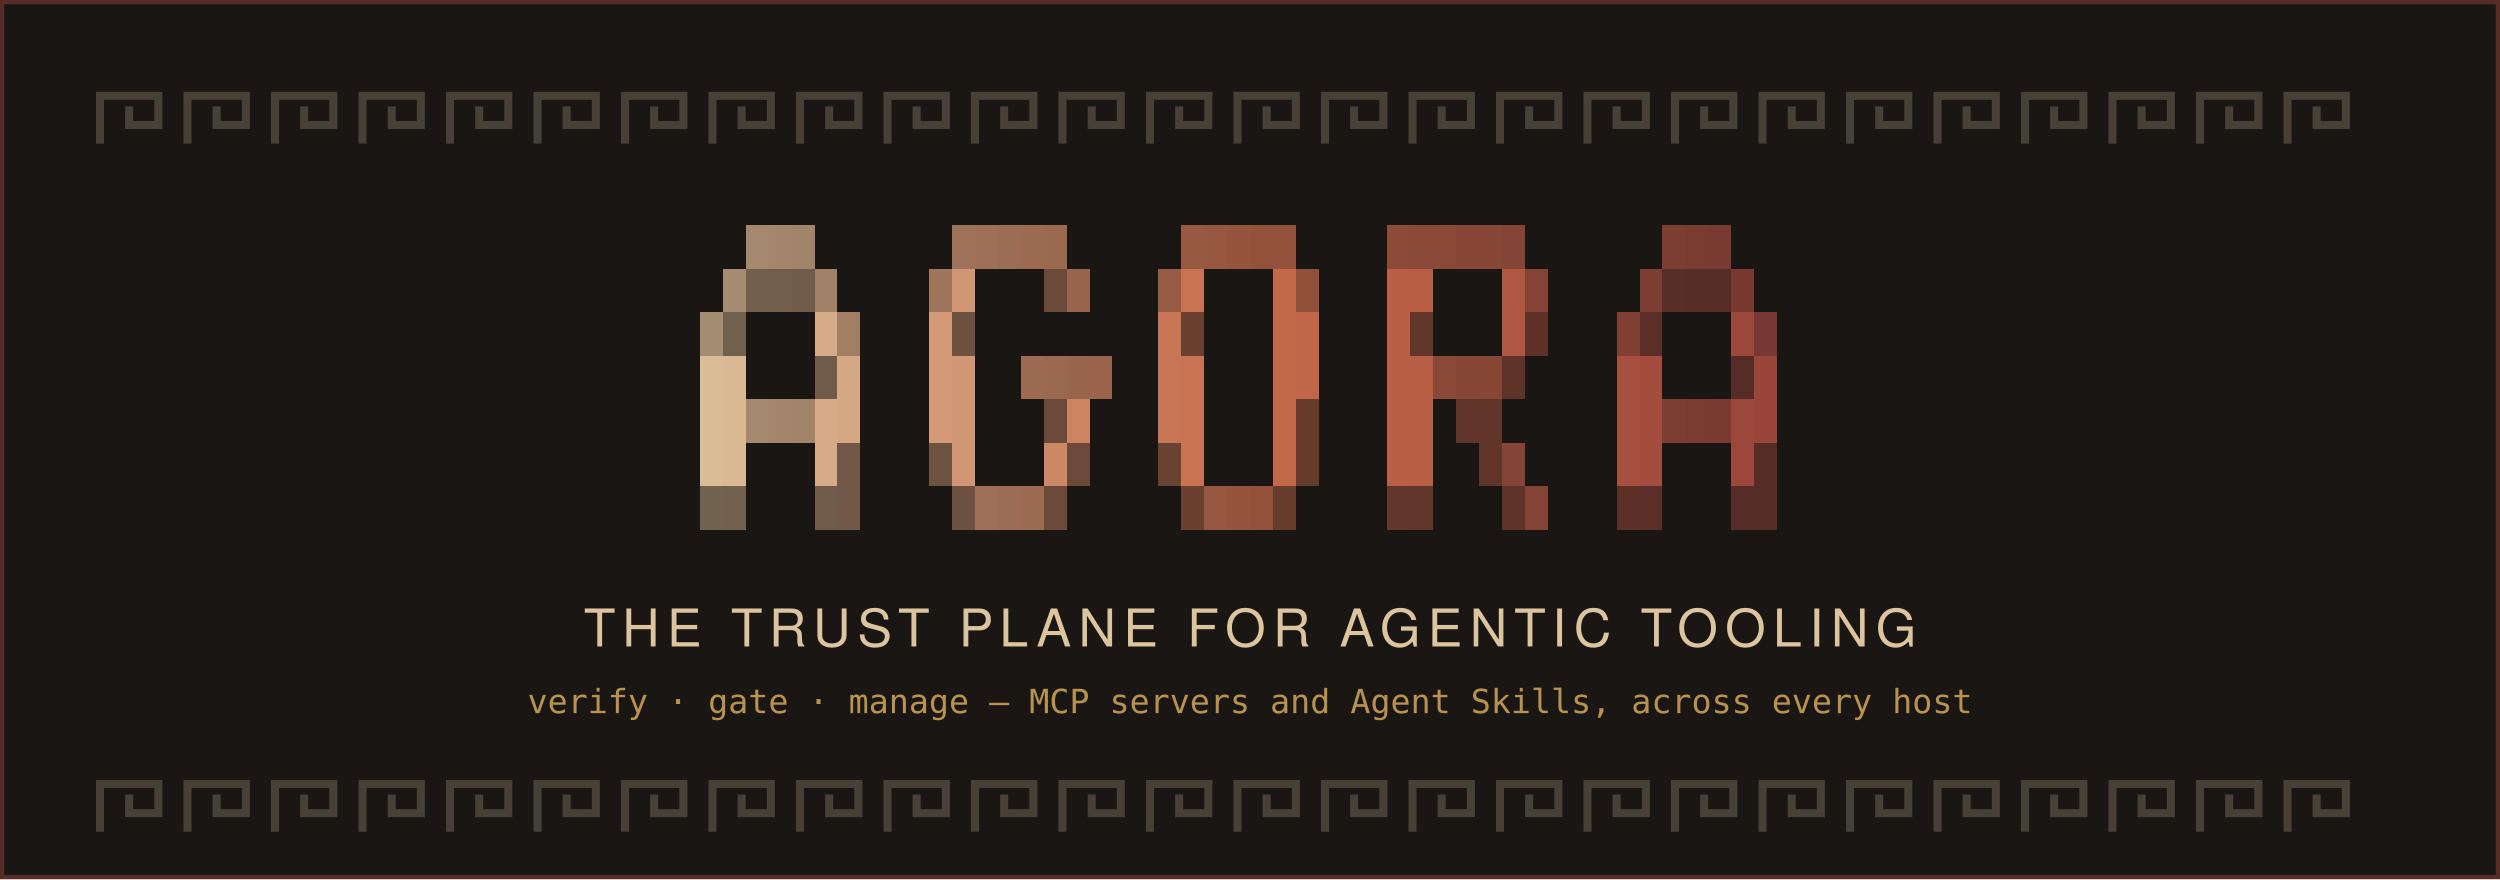
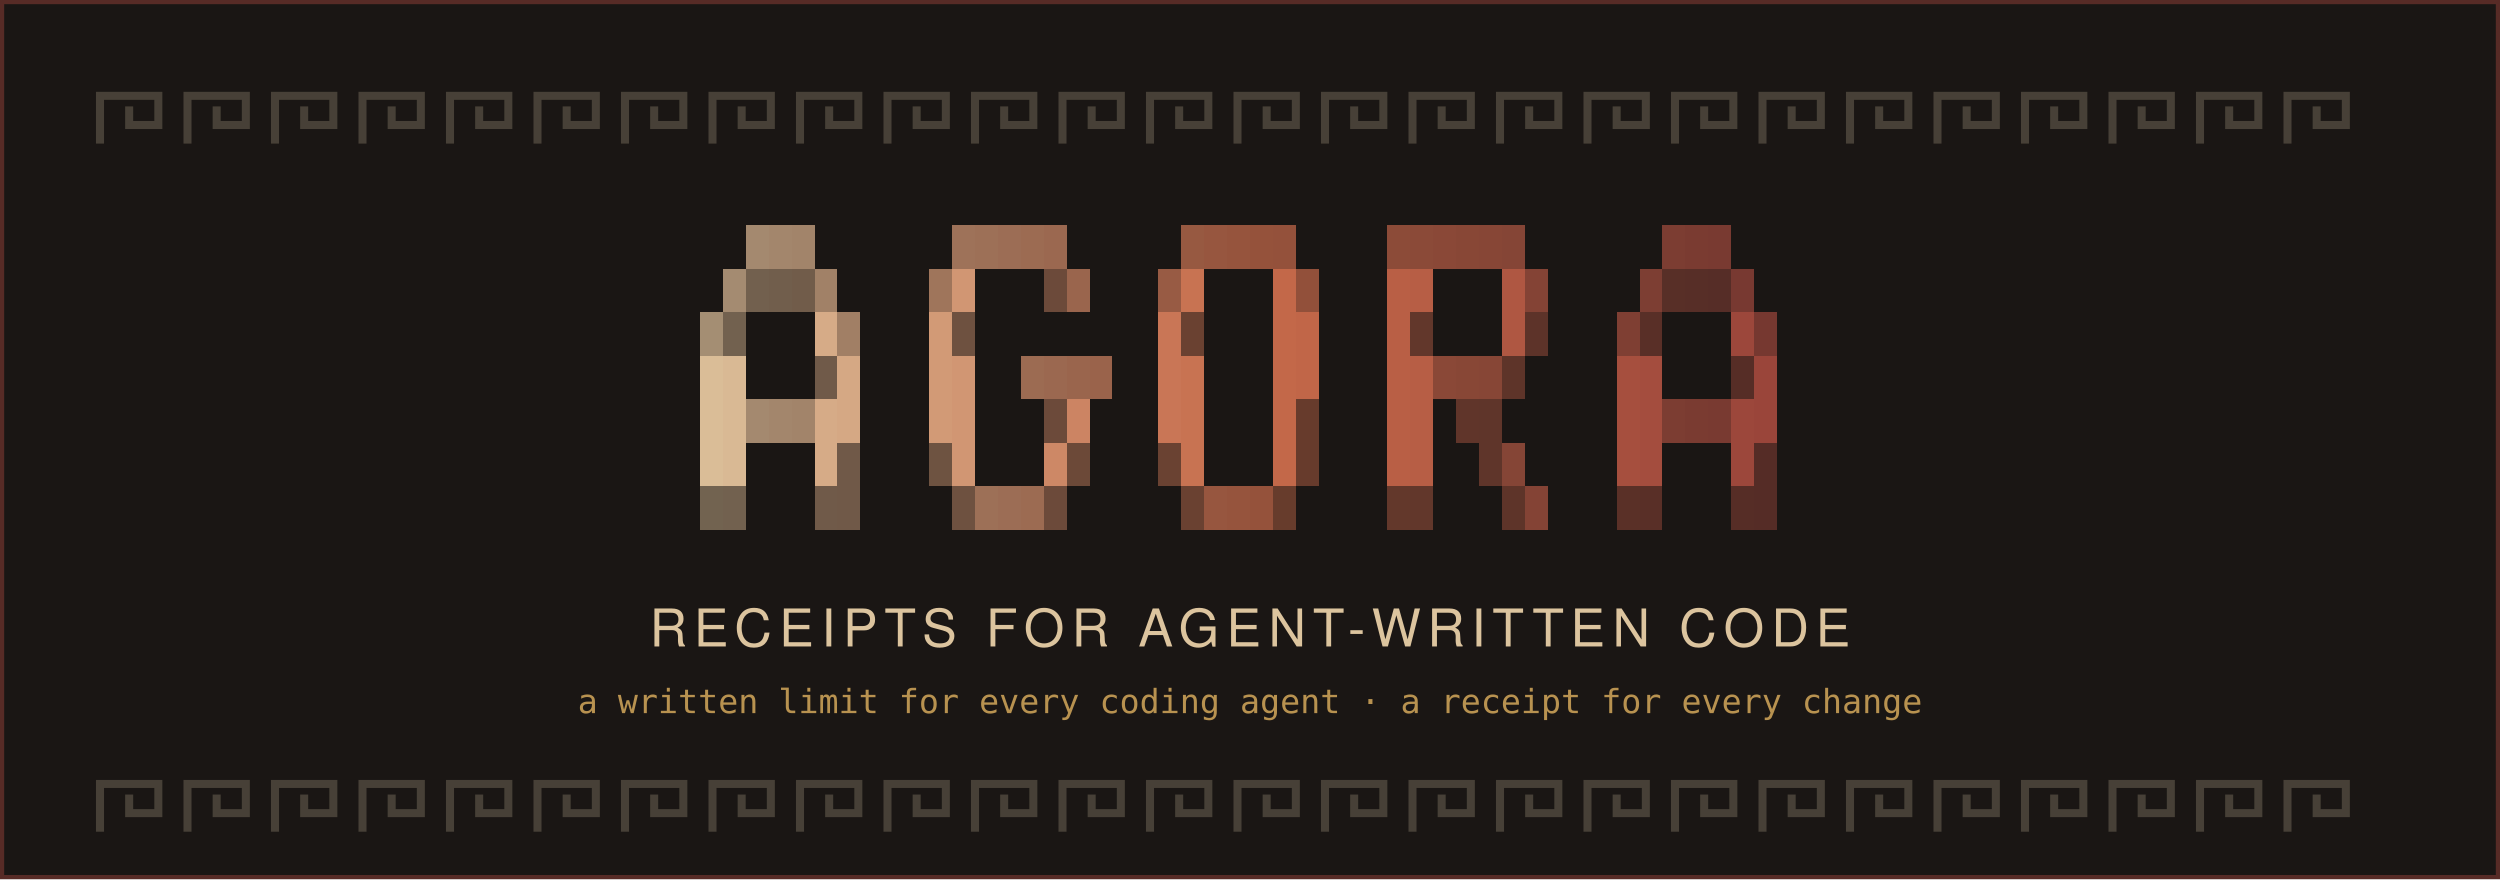
<svg xmlns="http://www.w3.org/2000/svg" viewBox="0 0 1200 422" role="img" aria-label="Agora — the trust plane for agentic tooling">
  <rect width="1200" height="422" fill="#1A1614" />
  <rect x="1" y="1" width="1198" height="420" fill="none" stroke="#944038" stroke-width="2" opacity="0.5" />
  <path d="M 48 67 V 46 H 76 V 60 H 62 V 53 M 90 67 V 46 H 118 V 60 H 104 V 53 M 132 67 V 46 H 160 V 60 H 146 V 53 M 174 67 V 46 H 202 V 60 H 188 V 53 M 216 67 V 46 H 244 V 60 H 230 V 53 M 258 67 V 46 H 286 V 60 H 272 V 53 M 300 67 V 46 H 328 V 60 H 314 V 53 M 342 67 V 46 H 370 V 60 H 356 V 53 M 384 67 V 46 H 412 V 60 H 398 V 53 M 426 67 V 46 H 454 V 60 H 440 V 53 M 468 67 V 46 H 496 V 60 H 482 V 53 M 510 67 V 46 H 538 V 60 H 524 V 53 M 552 67 V 46 H 580 V 60 H 566 V 53 M 594 67 V 46 H 622 V 60 H 608 V 53 M 636 67 V 46 H 664 V 60 H 650 V 53 M 678 67 V 46 H 706 V 60 H 692 V 53 M 720 67 V 46 H 748 V 60 H 734 V 53 M 762 67 V 46 H 790 V 60 H 776 V 53 M 804 67 V 46 H 832 V 60 H 818 V 53 M 846 67 V 46 H 874 V 60 H 860 V 53 M 888 67 V 46 H 916 V 60 H 902 V 53 M 930 67 V 46 H 958 V 60 H 944 V 53 M 972 67 V 46 H 1000 V 60 H 986 V 53 M 1014 67 V 46 H 1042 V 60 H 1028 V 53 M 1056 67 V 46 H 1084 V 60 H 1070 V 53 M 1098 67 V 46 H 1126 V 60 H 1112 V 53" fill="none" stroke="#6B6253" stroke-width="3.85" opacity="0.55" stroke-linecap="square" />
  <g transform="translate(314 108)" shape-rendering="crispEdges">
    <rect x="44.00" y="0.00" width="11.00" height="20.90" fill="#d9b691" opacity="0.72" />
    <rect x="55.00" y="0.00" width="11.00" height="20.90" fill="#d8b28e" opacity="0.72" />
    <rect x="66.00" y="0.00" width="11.00" height="20.90" fill="#d7af8a" opacity="0.72" />
    <rect x="143.00" y="0.00" width="11.00" height="20.90" fill="#d19673" opacity="0.72" />
    <rect x="154.00" y="0.00" width="11.00" height="20.90" fill="#d09370" opacity="0.72" />
    <rect x="165.00" y="0.00" width="11.00" height="20.90" fill="#cf8f6d" opacity="0.72" />
    <rect x="176.00" y="0.00" width="11.00" height="20.90" fill="#ce8c69" opacity="0.72" />
    <rect x="187.00" y="0.00" width="11.00" height="20.90" fill="#cd8866" opacity="0.72" />
    <rect x="253.00" y="0.00" width="11.00" height="20.90" fill="#c87352" opacity="0.72" />
    <rect x="264.00" y="0.00" width="11.00" height="20.90" fill="#c76f4f" opacity="0.72" />
    <rect x="275.00" y="0.00" width="11.00" height="20.90" fill="#c66c4c" opacity="0.72" />
    <rect x="286.00" y="0.00" width="11.00" height="20.90" fill="#c5694a" opacity="0.72" />
    <rect x="297.00" y="0.00" width="11.00" height="20.90" fill="#c36849" opacity="0.72" />
    <rect x="352.00" y="0.00" width="11.00" height="20.90" fill="#b95f45" opacity="0.72" />
    <rect x="363.00" y="0.00" width="11.00" height="20.90" fill="#b75e45" opacity="0.72" />
    <rect x="374.00" y="0.00" width="11.00" height="20.90" fill="#b55c44" opacity="0.72" />
    <rect x="385.00" y="0.00" width="11.00" height="20.90" fill="#b35a43" opacity="0.72" />
    <rect x="396.00" y="0.00" width="11.00" height="20.90" fill="#b15943" opacity="0.72" />
    <rect x="407.00" y="0.00" width="11.00" height="20.90" fill="#af5742" opacity="0.72" />
    <rect x="484.00" y="0.00" width="11.00" height="20.90" fill="#a24c3d" opacity="0.72" />
    <rect x="495.00" y="0.00" width="11.00" height="20.90" fill="#a04a3c" opacity="0.72" />
    <rect x="506.00" y="0.00" width="11.00" height="20.90" fill="#9e483c" opacity="0.72" />
    <rect x="33.00" y="20.90" width="11.00" height="20.90" fill="#d9b994" opacity="0.72" />
    <rect x="44.00" y="20.90" width="11.00" height="20.90" fill="#d9b691" opacity="0.46" />
    <rect x="55.00" y="20.90" width="11.00" height="20.90" fill="#d8b28e" opacity="0.46" />
    <rect x="66.00" y="20.90" width="11.00" height="20.90" fill="#d7af8a" opacity="0.46" />
    <rect x="77.00" y="20.90" width="11.00" height="20.90" fill="#d6ab87" opacity="0.72" />
    <rect x="132.00" y="20.90" width="11.00" height="20.90" fill="#d29a76" opacity="0.72" />
    <rect x="143.00" y="20.90" width="11.00" height="20.90" fill="#d19673" opacity="1" />
    <rect x="187.00" y="20.90" width="11.00" height="20.90" fill="#cd8866" opacity="0.46" />
    <rect x="198.00" y="20.90" width="11.00" height="20.90" fill="#cc8463" opacity="0.72" />
    <rect x="242.00" y="20.90" width="11.00" height="20.90" fill="#c97656" opacity="0.72" />
    <rect x="253.00" y="20.90" width="11.00" height="20.90" fill="#c87352" opacity="1" />
    <rect x="297.00" y="20.90" width="11.00" height="20.90" fill="#c36849" opacity="1" />
    <rect x="308.00" y="20.90" width="11.00" height="20.90" fill="#c16648" opacity="0.72" />
    <rect x="352.00" y="20.90" width="11.00" height="20.90" fill="#b95f45" opacity="1" />
    <rect x="363.00" y="20.90" width="11.00" height="20.90" fill="#b75e45" opacity="1" />
    <rect x="407.00" y="20.90" width="11.00" height="20.90" fill="#af5742" opacity="1" />
    <rect x="418.00" y="20.90" width="11.00" height="20.90" fill="#ad5541" opacity="0.72" />
    <rect x="473.00" y="20.90" width="11.00" height="20.90" fill="#a44d3e" opacity="0.72" />
    <rect x="484.00" y="20.90" width="11.00" height="20.90" fill="#a24c3d" opacity="0.46" />
    <rect x="495.00" y="20.90" width="11.00" height="20.90" fill="#a04a3c" opacity="0.46" />
    <rect x="506.00" y="20.90" width="11.00" height="20.90" fill="#9e483c" opacity="0.46" />
    <rect x="517.00" y="20.90" width="11.00" height="20.90" fill="#9c473b" opacity="0.72" />
    <rect x="22.00" y="41.80" width="11.00" height="20.90" fill="#dabd97" opacity="0.72" />
    <rect x="33.00" y="41.80" width="11.00" height="20.90" fill="#d9b994" opacity="0.46" />
    <rect x="77.00" y="41.80" width="11.00" height="20.90" fill="#d6ab87" opacity="1" />
    <rect x="88.00" y="41.80" width="11.00" height="20.90" fill="#d5a884" opacity="0.72" />
    <rect x="132.00" y="41.80" width="11.00" height="20.90" fill="#d29a76" opacity="1" />
    <rect x="143.00" y="41.80" width="11.00" height="20.90" fill="#d19673" opacity="0.46" />
    <rect x="242.00" y="41.80" width="11.00" height="20.90" fill="#c97656" opacity="1" />
    <rect x="253.00" y="41.80" width="11.00" height="20.90" fill="#c87352" opacity="0.46" />
    <rect x="297.00" y="41.80" width="11.00" height="20.90" fill="#c36849" opacity="1" />
    <rect x="308.00" y="41.80" width="11.00" height="20.90" fill="#c16648" opacity="1" />
    <rect x="352.00" y="41.80" width="11.00" height="20.90" fill="#b95f45" opacity="1" />
    <rect x="363.00" y="41.80" width="11.00" height="20.90" fill="#b75e45" opacity="0.46" />
    <rect x="407.00" y="41.80" width="11.00" height="20.90" fill="#af5742" opacity="1" />
    <rect x="418.00" y="41.80" width="11.00" height="20.90" fill="#ad5541" opacity="0.46" />
    <rect x="462.00" y="41.80" width="11.00" height="20.90" fill="#a64f3e" opacity="0.72" />
    <rect x="473.00" y="41.80" width="11.00" height="20.90" fill="#a44d3e" opacity="0.46" />
    <rect x="517.00" y="41.80" width="11.00" height="20.90" fill="#9c473b" opacity="1" />
    <rect x="528.00" y="41.80" width="11.00" height="20.90" fill="#9a453a" opacity="0.72" />
    <rect x="22.00" y="62.70" width="11.00" height="20.90" fill="#dabd97" opacity="1" />
    <rect x="33.00" y="62.70" width="11.00" height="20.90" fill="#d9b994" opacity="1" />
    <rect x="77.00" y="62.70" width="11.00" height="20.90" fill="#d6ab87" opacity="0.46" />
    <rect x="88.00" y="62.70" width="11.00" height="20.90" fill="#d5a884" opacity="1" />
    <rect x="132.00" y="62.70" width="11.00" height="20.90" fill="#d29a76" opacity="1" />
    <rect x="143.00" y="62.70" width="11.00" height="20.90" fill="#d19673" opacity="1" />
    <rect x="176.00" y="62.70" width="11.00" height="20.90" fill="#ce8c69" opacity="0.72" />
    <rect x="187.00" y="62.70" width="11.00" height="20.90" fill="#cd8866" opacity="0.72" />
    <rect x="198.00" y="62.70" width="11.00" height="20.90" fill="#cc8463" opacity="0.72" />
    <rect x="209.00" y="62.70" width="11.00" height="20.90" fill="#cc815f" opacity="0.72" />
    <rect x="242.00" y="62.70" width="11.00" height="20.90" fill="#c97656" opacity="1" />
    <rect x="253.00" y="62.70" width="11.00" height="20.90" fill="#c87352" opacity="1" />
    <rect x="297.00" y="62.70" width="11.00" height="20.90" fill="#c36849" opacity="1" />
    <rect x="308.00" y="62.70" width="11.00" height="20.90" fill="#c16648" opacity="1" />
    <rect x="352.00" y="62.70" width="11.00" height="20.90" fill="#b95f45" opacity="1" />
    <rect x="363.00" y="62.70" width="11.00" height="20.90" fill="#b75e45" opacity="1" />
    <rect x="374.00" y="62.70" width="11.00" height="20.90" fill="#b55c44" opacity="0.72" />
    <rect x="385.00" y="62.70" width="11.00" height="20.90" fill="#b35a43" opacity="0.72" />
    <rect x="396.00" y="62.70" width="11.00" height="20.90" fill="#b15943" opacity="0.72" />
    <rect x="407.00" y="62.70" width="11.00" height="20.90" fill="#af5742" opacity="0.46" />
    <rect x="462.00" y="62.70" width="11.00" height="20.90" fill="#a64f3e" opacity="1" />
    <rect x="473.00" y="62.70" width="11.00" height="20.90" fill="#a44d3e" opacity="1" />
    <rect x="517.00" y="62.70" width="11.00" height="20.90" fill="#9c473b" opacity="0.46" />
    <rect x="528.00" y="62.70" width="11.00" height="20.90" fill="#9a453a" opacity="1" />
    <rect x="22.00" y="83.60" width="11.00" height="20.90" fill="#dabd97" opacity="1" />
    <rect x="33.00" y="83.60" width="11.00" height="20.90" fill="#d9b994" opacity="1" />
    <rect x="44.00" y="83.60" width="11.00" height="20.90" fill="#d9b691" opacity="0.72" />
    <rect x="55.00" y="83.60" width="11.00" height="20.90" fill="#d8b28e" opacity="0.72" />
    <rect x="66.00" y="83.60" width="11.00" height="20.90" fill="#d7af8a" opacity="0.72" />
    <rect x="77.00" y="83.60" width="11.00" height="20.90" fill="#d6ab87" opacity="1" />
    <rect x="88.00" y="83.60" width="11.00" height="20.90" fill="#d5a884" opacity="1" />
    <rect x="132.00" y="83.60" width="11.00" height="20.90" fill="#d29a76" opacity="1" />
    <rect x="143.00" y="83.60" width="11.00" height="20.90" fill="#d19673" opacity="1" />
    <rect x="187.00" y="83.60" width="11.00" height="20.90" fill="#cd8866" opacity="0.46" />
    <rect x="198.00" y="83.60" width="11.00" height="20.90" fill="#cc8463" opacity="1" />
    <rect x="242.00" y="83.60" width="11.00" height="20.90" fill="#c97656" opacity="1" />
    <rect x="253.00" y="83.60" width="11.00" height="20.90" fill="#c87352" opacity="1" />
    <rect x="297.00" y="83.60" width="11.00" height="20.90" fill="#c36849" opacity="1" />
    <rect x="308.00" y="83.60" width="11.00" height="20.90" fill="#c16648" opacity="0.46" />
    <rect x="352.00" y="83.60" width="11.00" height="20.90" fill="#b95f45" opacity="1" />
    <rect x="363.00" y="83.60" width="11.00" height="20.90" fill="#b75e45" opacity="1" />
    <rect x="385.00" y="83.60" width="11.00" height="20.90" fill="#b35a43" opacity="0.46" />
    <rect x="396.00" y="83.60" width="11.00" height="20.90" fill="#b15943" opacity="0.46" />
    <rect x="462.00" y="83.60" width="11.00" height="20.90" fill="#a64f3e" opacity="1" />
    <rect x="473.00" y="83.60" width="11.00" height="20.90" fill="#a44d3e" opacity="1" />
    <rect x="484.00" y="83.60" width="11.00" height="20.90" fill="#a24c3d" opacity="0.72" />
    <rect x="495.00" y="83.60" width="11.00" height="20.90" fill="#a04a3c" opacity="0.72" />
    <rect x="506.00" y="83.60" width="11.00" height="20.90" fill="#9e483c" opacity="0.72" />
    <rect x="517.00" y="83.60" width="11.00" height="20.90" fill="#9c473b" opacity="1" />
    <rect x="528.00" y="83.60" width="11.00" height="20.90" fill="#9a453a" opacity="1" />
    <rect x="22.00" y="104.50" width="11.00" height="20.90" fill="#dabd97" opacity="1" />
    <rect x="33.00" y="104.50" width="11.00" height="20.90" fill="#d9b994" opacity="1" />
    <rect x="77.00" y="104.50" width="11.00" height="20.90" fill="#d6ab87" opacity="1" />
    <rect x="88.00" y="104.50" width="11.00" height="20.90" fill="#d5a884" opacity="0.46" />
    <rect x="132.00" y="104.50" width="11.00" height="20.90" fill="#d29a76" opacity="0.46" />
    <rect x="143.00" y="104.50" width="11.00" height="20.90" fill="#d19673" opacity="1" />
    <rect x="187.00" y="104.50" width="11.00" height="20.90" fill="#cd8866" opacity="1" />
    <rect x="198.00" y="104.50" width="11.00" height="20.90" fill="#cc8463" opacity="0.46" />
    <rect x="242.00" y="104.50" width="11.00" height="20.90" fill="#c97656" opacity="0.46" />
    <rect x="253.00" y="104.50" width="11.00" height="20.90" fill="#c87352" opacity="1" />
    <rect x="297.00" y="104.50" width="11.00" height="20.90" fill="#c36849" opacity="1" />
    <rect x="308.00" y="104.50" width="11.00" height="20.90" fill="#c16648" opacity="0.46" />
    <rect x="352.00" y="104.50" width="11.00" height="20.90" fill="#b95f45" opacity="1" />
    <rect x="363.00" y="104.50" width="11.00" height="20.90" fill="#b75e45" opacity="1" />
    <rect x="396.00" y="104.50" width="11.00" height="20.90" fill="#b15943" opacity="0.46" />
    <rect x="407.00" y="104.50" width="11.00" height="20.90" fill="#af5742" opacity="0.72" />
    <rect x="462.00" y="104.50" width="11.00" height="20.90" fill="#a64f3e" opacity="1" />
    <rect x="473.00" y="104.50" width="11.00" height="20.90" fill="#a44d3e" opacity="1" />
    <rect x="517.00" y="104.50" width="11.00" height="20.90" fill="#9c473b" opacity="1" />
    <rect x="528.00" y="104.50" width="11.00" height="20.90" fill="#9a453a" opacity="0.46" />
    <rect x="22.00" y="125.40" width="11.00" height="20.90" fill="#dabd97" opacity="0.46" />
    <rect x="33.00" y="125.40" width="11.00" height="20.90" fill="#d9b994" opacity="0.46" />
    <rect x="77.00" y="125.40" width="11.00" height="20.90" fill="#d6ab87" opacity="0.46" />
    <rect x="88.00" y="125.40" width="11.00" height="20.90" fill="#d5a884" opacity="0.46" />
    <rect x="143.00" y="125.40" width="11.00" height="20.90" fill="#d19673" opacity="0.46" />
    <rect x="154.00" y="125.40" width="11.00" height="20.90" fill="#d09370" opacity="0.72" />
    <rect x="165.00" y="125.40" width="11.00" height="20.90" fill="#cf8f6d" opacity="0.72" />
    <rect x="176.00" y="125.40" width="11.00" height="20.90" fill="#ce8c69" opacity="0.72" />
    <rect x="187.00" y="125.40" width="11.00" height="20.90" fill="#cd8866" opacity="0.46" />
    <rect x="253.00" y="125.40" width="11.00" height="20.90" fill="#c87352" opacity="0.46" />
    <rect x="264.00" y="125.40" width="11.00" height="20.90" fill="#c76f4f" opacity="0.72" />
    <rect x="275.00" y="125.40" width="11.00" height="20.90" fill="#c66c4c" opacity="0.72" />
    <rect x="286.00" y="125.40" width="11.00" height="20.90" fill="#c5694a" opacity="0.72" />
    <rect x="297.00" y="125.40" width="11.00" height="20.90" fill="#c36849" opacity="0.46" />
    <rect x="352.00" y="125.40" width="11.00" height="20.90" fill="#b95f45" opacity="0.46" />
    <rect x="363.00" y="125.40" width="11.00" height="20.90" fill="#b75e45" opacity="0.46" />
    <rect x="407.00" y="125.40" width="11.00" height="20.90" fill="#af5742" opacity="0.46" />
    <rect x="418.00" y="125.40" width="11.00" height="20.90" fill="#ad5541" opacity="0.72" />
    <rect x="462.00" y="125.40" width="11.00" height="20.90" fill="#a64f3e" opacity="0.46" />
    <rect x="473.00" y="125.40" width="11.00" height="20.90" fill="#a44d3e" opacity="0.46" />
    <rect x="517.00" y="125.40" width="11.00" height="20.90" fill="#9c473b" opacity="0.46" />
    <rect x="528.00" y="125.40" width="11.00" height="20.90" fill="#9a453a" opacity="0.46" />
  </g>
-   <text x="600" y="310.3" text-anchor="middle" font-family="ui-sans-serif, -apple-system, Segoe UI, Helvetica, Arial, sans-serif" font-size="25" letter-spacing="0.14em" fill="#DCC49E">THE TRUST PLANE FOR AGENTIC TOOLING</text>
-   <text x="600" y="342.3" text-anchor="middle" font-family="ui-monospace, SFMono-Regular, Menlo, Consolas, monospace" font-size="16" fill="#D4A85A" opacity="0.85">verify · gate · manage — MCP servers and Agent Skills, across every host</text>
+   <text x="600" y="310.3" text-anchor="middle" font-family="ui-sans-serif, -apple-system, Segoe UI, Helvetica, Arial, sans-serif" font-size="25" letter-spacing="0.14em" fill="#DCC49E">RECEIPTS FOR AGENT-WRITTEN CODE</text>
+   <text x="600" y="342.3" text-anchor="middle" font-family="ui-monospace, SFMono-Regular, Menlo, Consolas, monospace" font-size="16" fill="#D4A85A" opacity="0.85">a written limit for every coding agent · a receipt for every change</text>
  <path d="M 48 397.3 V 376.3 H 76 V 390.3 H 62 V 383.3 M 90 397.3 V 376.3 H 118 V 390.3 H 104 V 383.3 M 132 397.3 V 376.3 H 160 V 390.3 H 146 V 383.3 M 174 397.3 V 376.3 H 202 V 390.3 H 188 V 383.3 M 216 397.3 V 376.3 H 244 V 390.3 H 230 V 383.3 M 258 397.3 V 376.3 H 286 V 390.3 H 272 V 383.3 M 300 397.3 V 376.3 H 328 V 390.3 H 314 V 383.3 M 342 397.3 V 376.3 H 370 V 390.3 H 356 V 383.3 M 384 397.3 V 376.3 H 412 V 390.3 H 398 V 383.3 M 426 397.3 V 376.3 H 454 V 390.3 H 440 V 383.3 M 468 397.3 V 376.3 H 496 V 390.3 H 482 V 383.3 M 510 397.3 V 376.3 H 538 V 390.3 H 524 V 383.3 M 552 397.3 V 376.3 H 580 V 390.3 H 566 V 383.3 M 594 397.3 V 376.3 H 622 V 390.3 H 608 V 383.3 M 636 397.3 V 376.3 H 664 V 390.3 H 650 V 383.3 M 678 397.3 V 376.3 H 706 V 390.3 H 692 V 383.3 M 720 397.3 V 376.3 H 748 V 390.3 H 734 V 383.3 M 762 397.3 V 376.3 H 790 V 390.3 H 776 V 383.3 M 804 397.3 V 376.3 H 832 V 390.3 H 818 V 383.3 M 846 397.3 V 376.3 H 874 V 390.3 H 860 V 383.3 M 888 397.3 V 376.3 H 916 V 390.3 H 902 V 383.3 M 930 397.3 V 376.3 H 958 V 390.3 H 944 V 383.3 M 972 397.3 V 376.3 H 1000 V 390.3 H 986 V 383.3 M 1014 397.3 V 376.3 H 1042 V 390.3 H 1028 V 383.3 M 1056 397.3 V 376.3 H 1084 V 390.3 H 1070 V 383.3 M 1098 397.3 V 376.3 H 1126 V 390.3 H 1112 V 383.3" fill="none" stroke="#6B6253" stroke-width="3.85" opacity="0.55" stroke-linecap="square" />
</svg>
